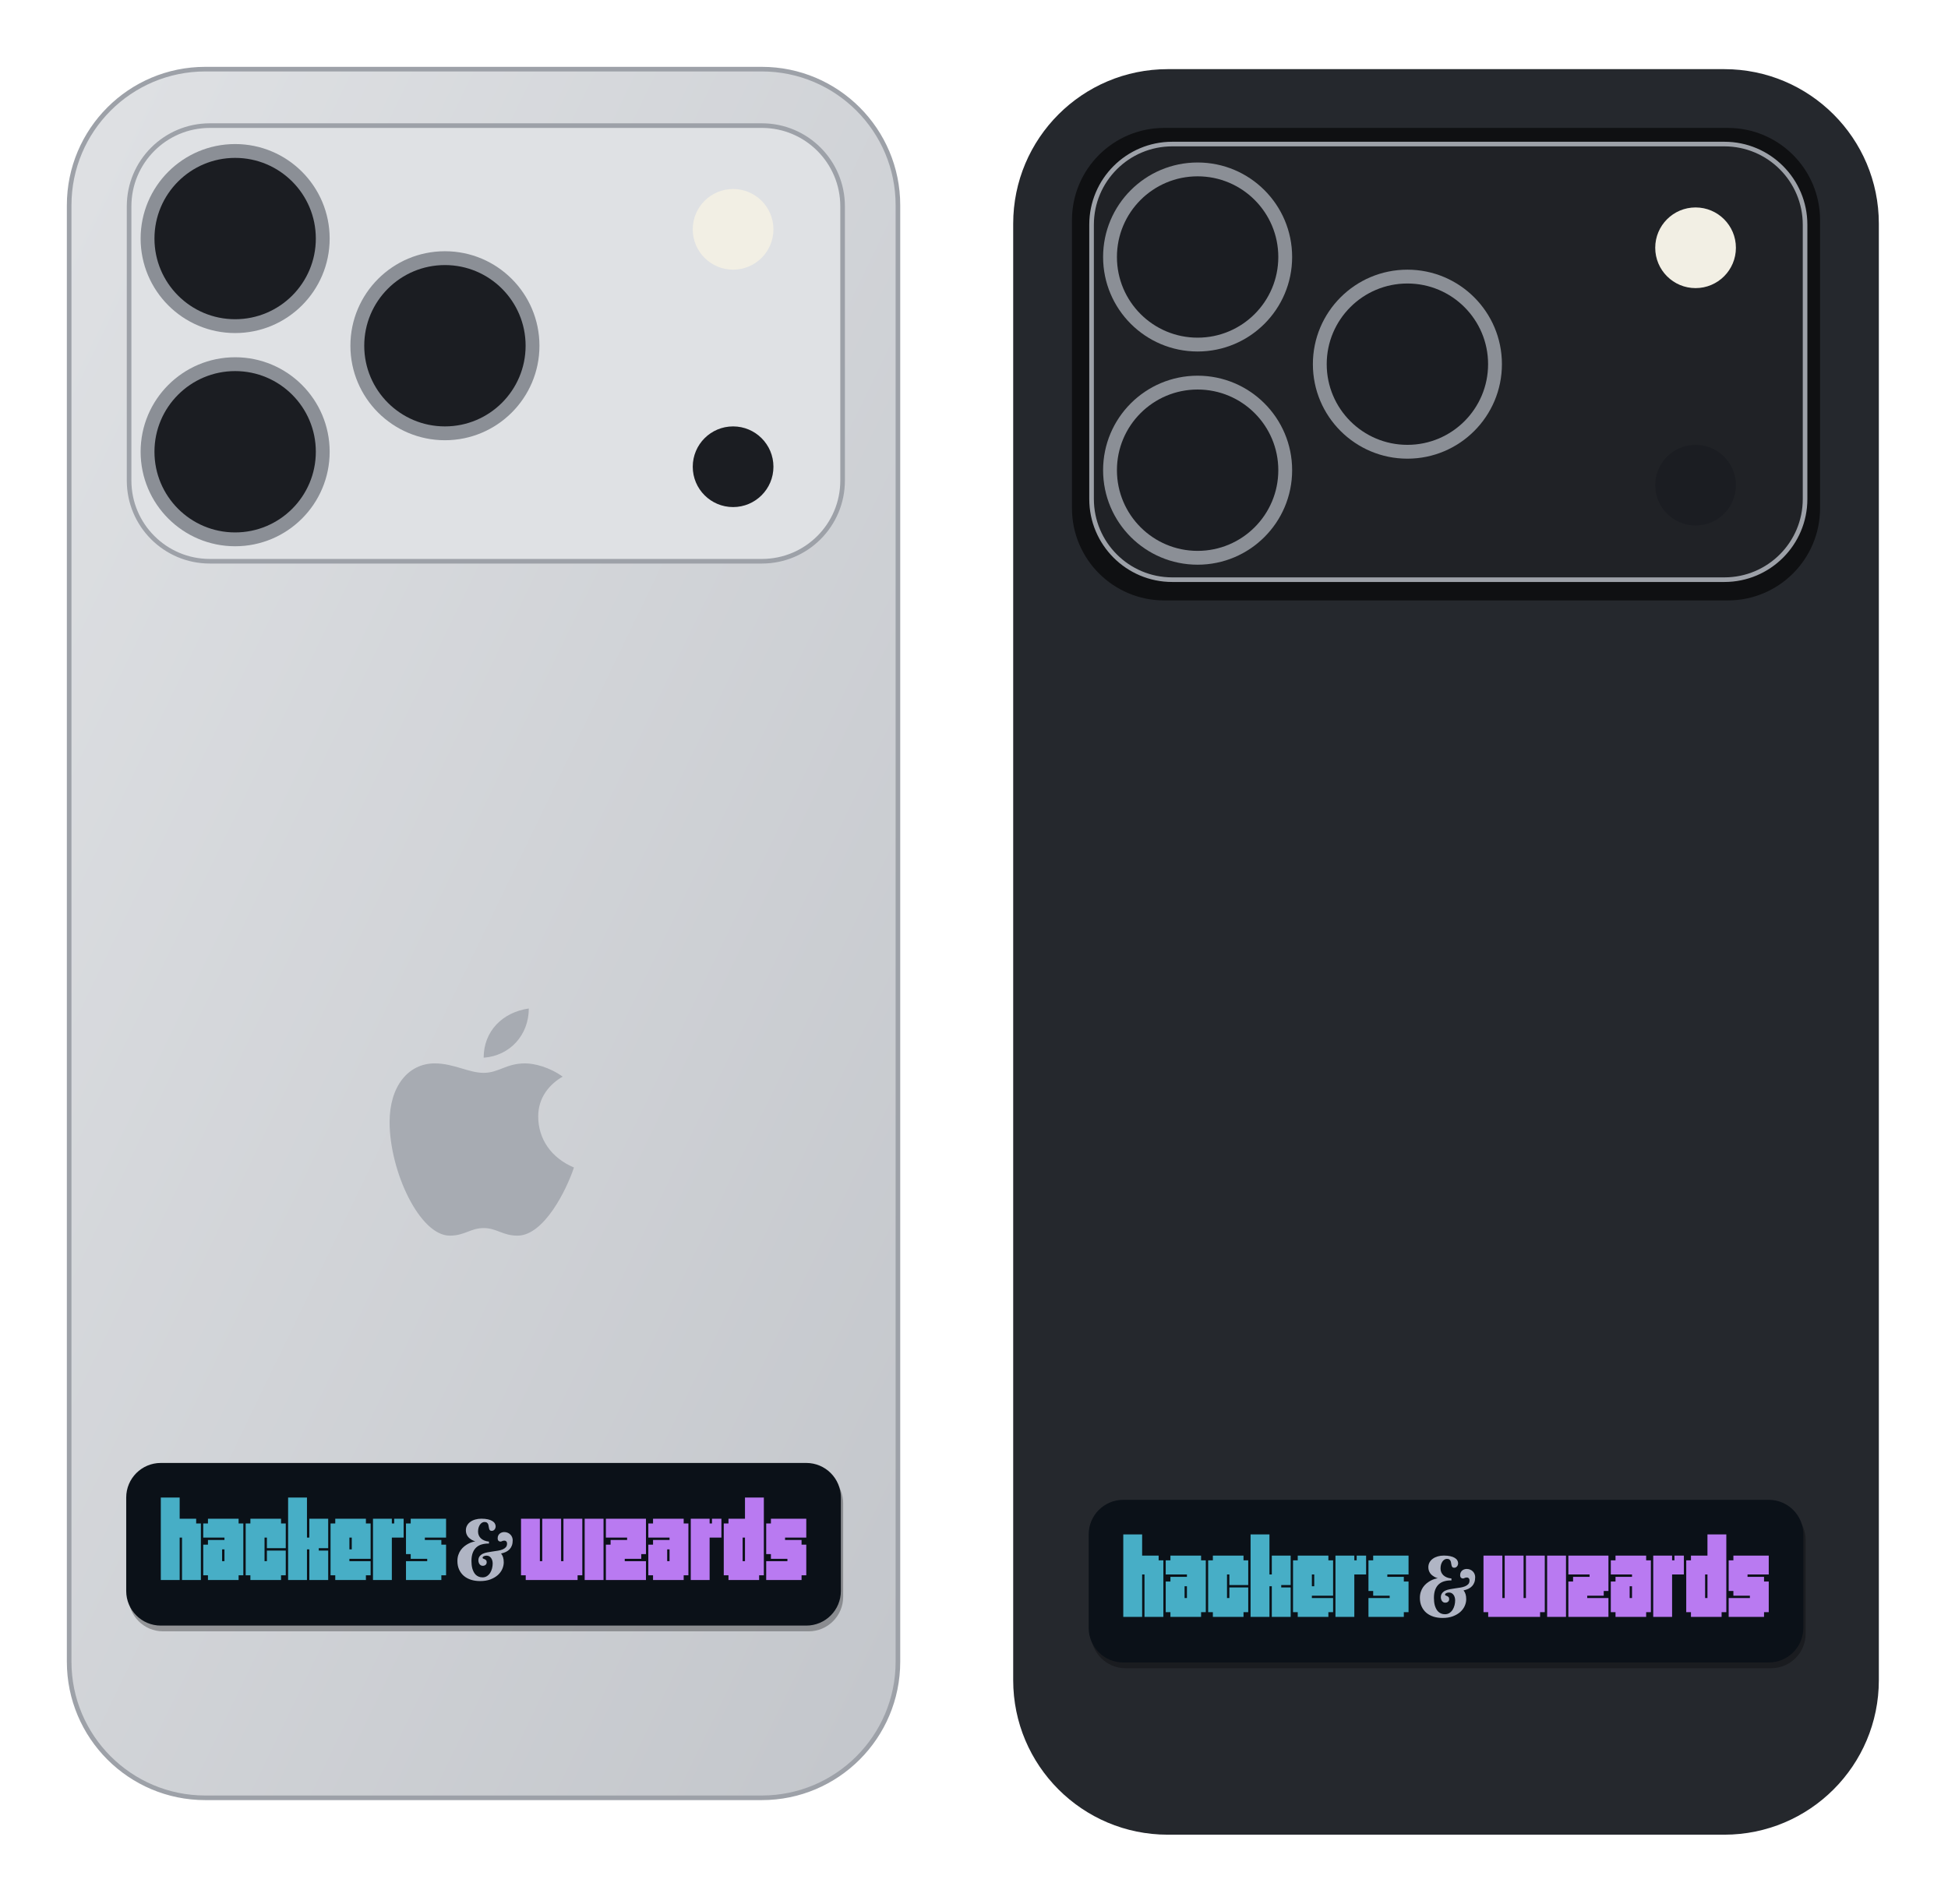
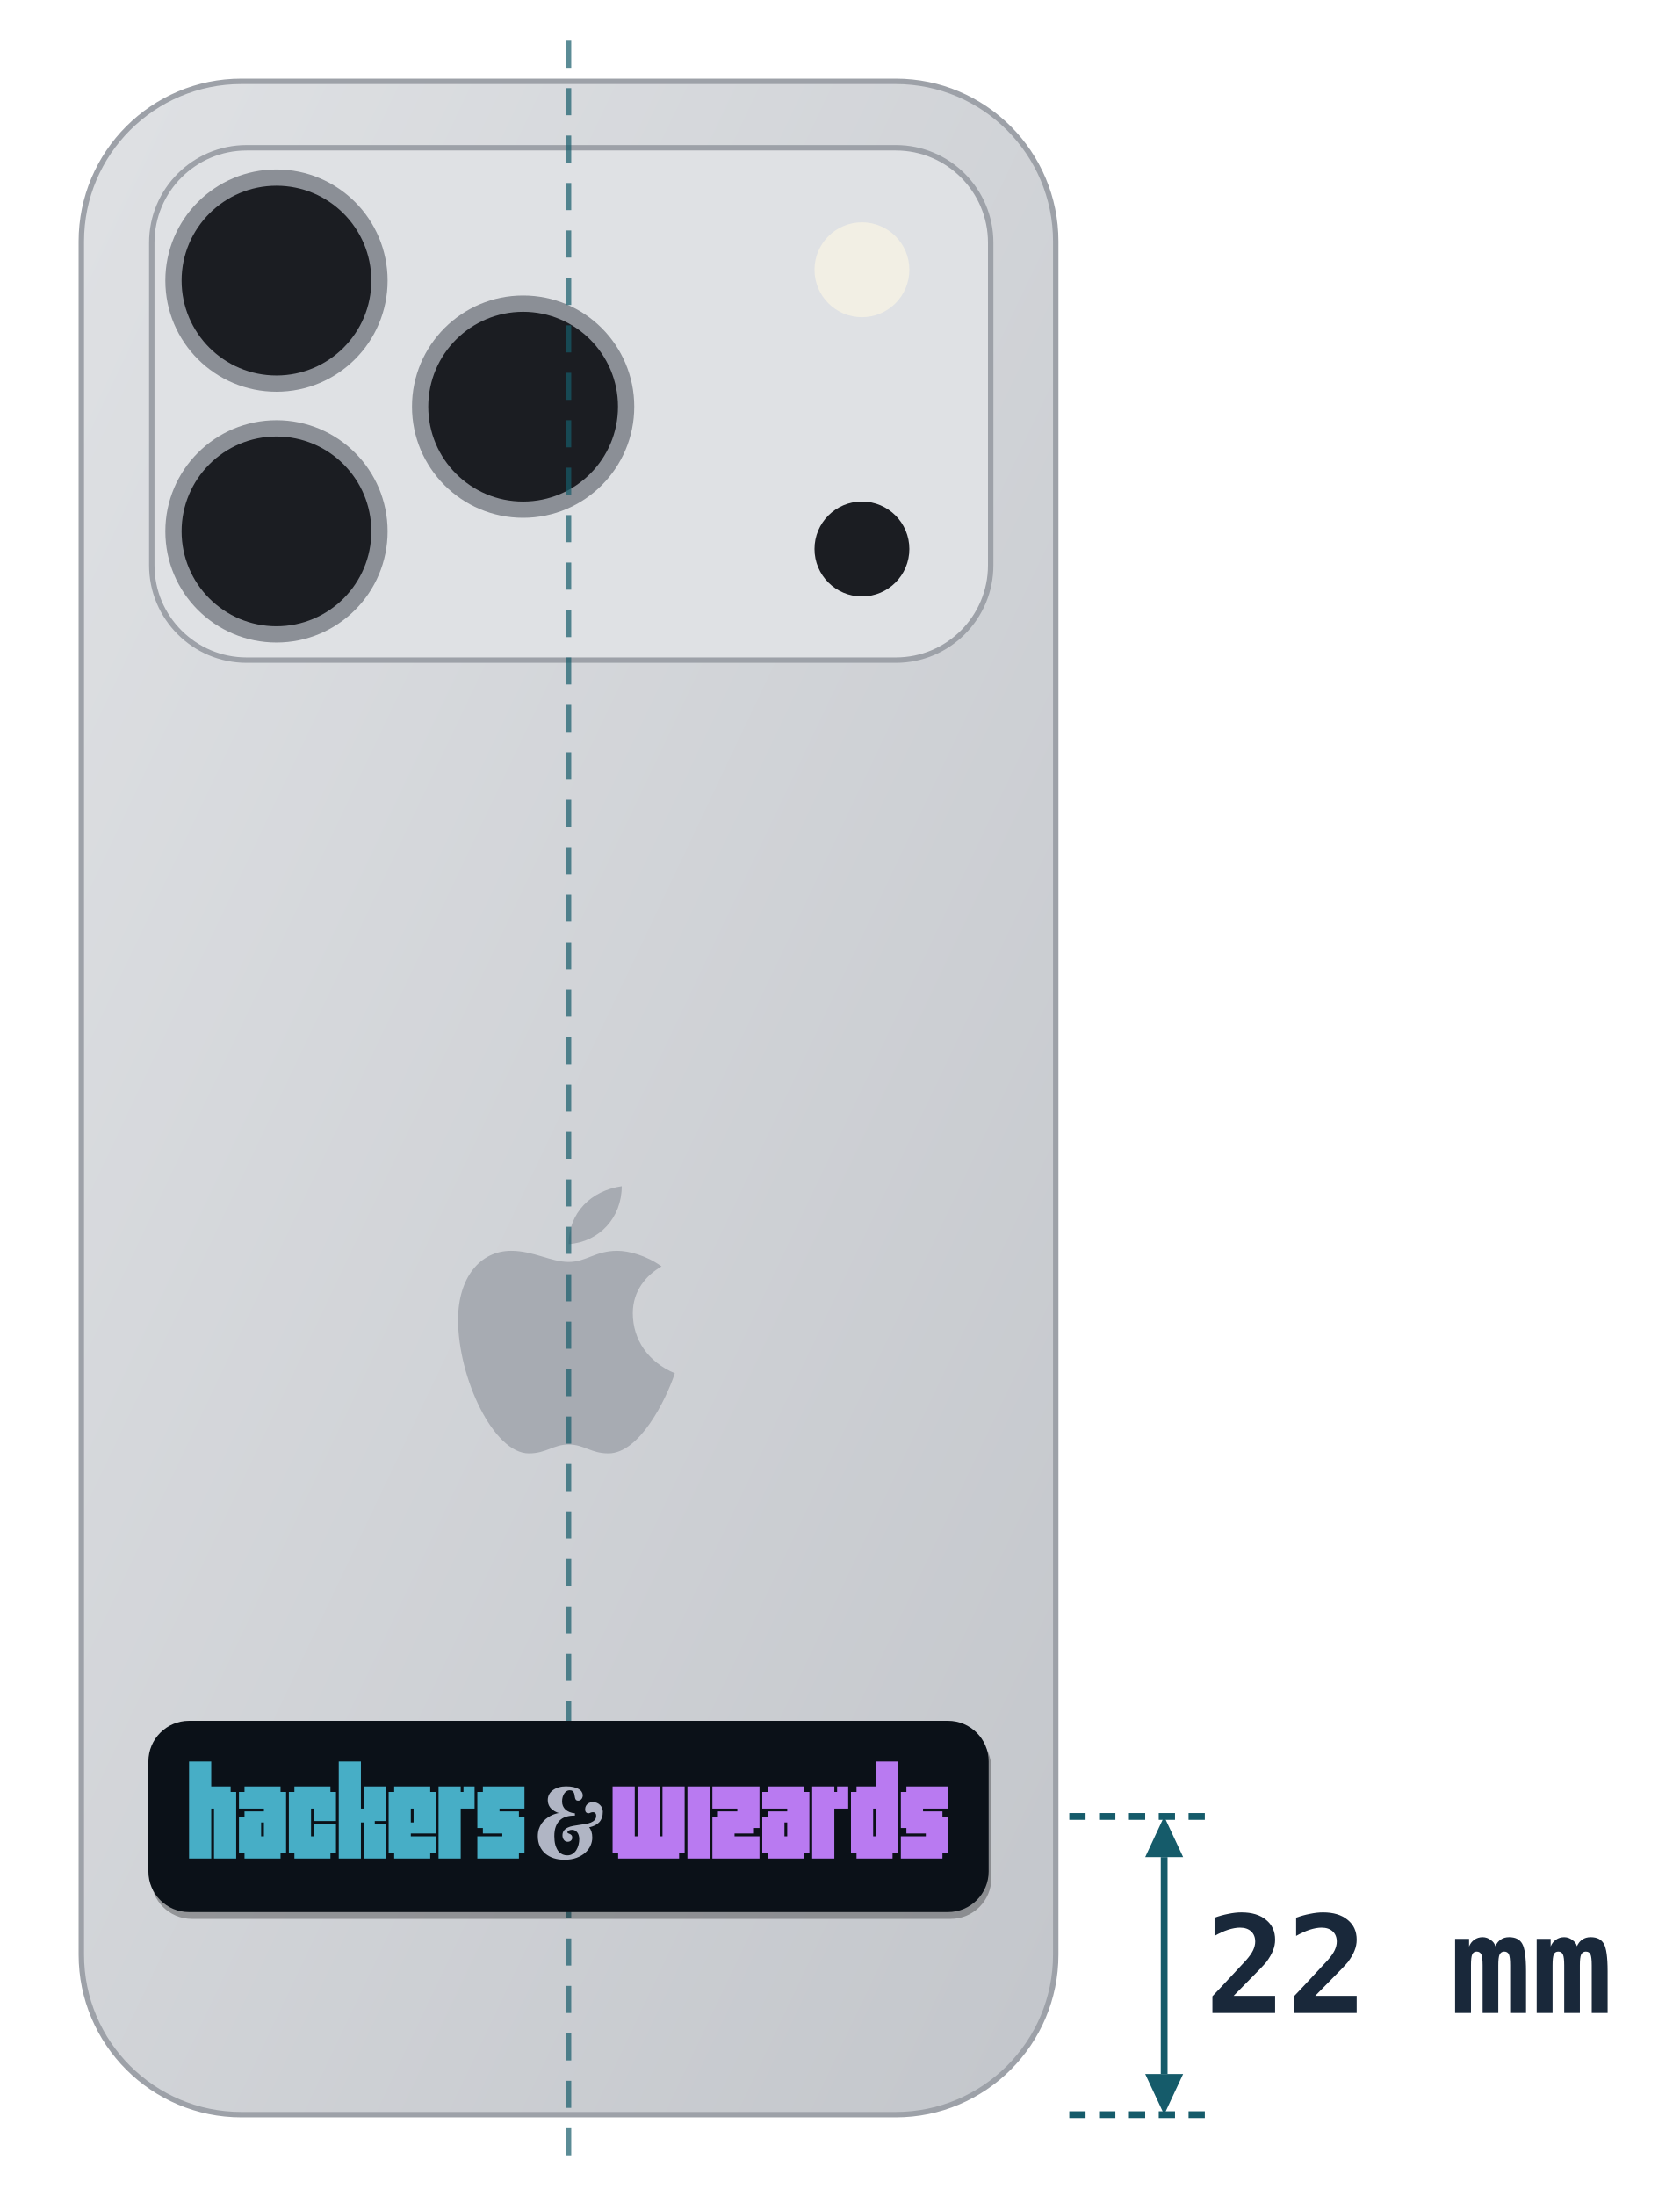
- <svg xmlns="http://www.w3.org/2000/svg" width="169mm" height="165.2mm" viewBox="-6 -6 169 165.2">
-   <g transform="translate(0 0)">
-     <defs>
-       <linearGradient id="ps" x2="1" y2="1">
-         <stop offset="0" stop-color="#dfe1e4" />
-         <stop offset="1" stop-color="#c3c6cb" />
-       </linearGradient>
-     </defs>
-     <rect width="71.9" height="150" rx="11.81" fill="url(#ps)" stroke="#9da1a8" stroke-width="0.4" />
-     <g transform="translate(27.8 81.18) scale(0.1632 0.1642623)" fill="#a7abb2">
-       <path d="M50 36C42 36 34 31 24 31 10 31 0 43 0 62c0 26 16 60 32 60 8 0 11-4 18-4s10 4 18 4c14 0 26-24 30-36-12-5-19-15-19-27 0-10 6-17 13-21-7-5-15-7-20-7-10 0-14 5-22 5Z" />
-       <path d="M50 28C50 14 60 4 74 2 74 16 64 27 50 28Z" />
+ <svg xmlns="http://www.w3.org/2000/svg" width="123.9mm" height="162mm" viewBox="-6 -6 123.9 162">
+   <defs>
+     <linearGradient id="shade" x2="1" y2="1">
+       <stop offset="0" stop-color="#dfe1e4" />
+       <stop offset="1" stop-color="#c3c6cb" />
+     </linearGradient>
+   </defs>
+   <rect width="71.9" height="150" rx="11.81" fill="url(#shade)" stroke="#9da1a8" stroke-width="0.4" />
+   <g transform="translate(27.8 81.18) scale(0.1632 0.1642623)" fill="#a7abb2">
+     <path d="M50 36C42 36 34 31 24 31 10 31 0 43 0 62c0 26 16 60 32 60 8 0 11-4 18-4s10 4 18 4c14 0 26-24 30-36-12-5-19-15-19-27 0-10 6-17 13-21-7-5-15-7-20-7-10 0-14 5-22 5Z" />
+     <path d="M50 28C50 14 60 4 74 2 74 16 64 27 50 28Z" />
+   </g>
+   <rect x="5.2" y="4.9" width="61.9" height="37.8" rx="7" fill="#dfe1e4" stroke="#9da1a8" stroke-width="0.4" />
+   <circle cx="14.4" cy="14.7" r="8.2" fill="#8b8f96" />
+   <circle cx="14.4" cy="14.7" r="7" fill="#1b1d22" />
+   <circle cx="32.6" cy="24" r="8.2" fill="#8b8f96" />
+   <circle cx="32.6" cy="24" r="7" fill="#1b1d22" />
+   <circle cx="14.4" cy="33.2" r="8.2" fill="#8b8f96" />
+   <circle cx="14.4" cy="33.2" r="7" fill="#1b1d22" />
+   <circle cx="57.6" cy="13.9" r="3.5" fill="#f2efe4" />
+   <circle cx="57.6" cy="34.5" r="3.5" fill="#1b1d22" />
+   <path d="M35.95 -3V153" stroke="#155b6a" stroke-width="0.4" stroke-dasharray="2 1.5" opacity=".7" />
+   <g transform="translate(4.95 120.9435)">
+     <clipPath id="ps">
+       <rect x="0" y="0" width="62" height="14.113" rx="3" />
+     </clipPath>
+     <g transform="translate(0.2 0.5)" fill="rgba(0,0,0,.3)">
+       <rect x="0" y="0" width="62" height="14.113" rx="3" />
    </g>
-     <rect x="5.2" y="4.9" width="61.9" height="37.8" rx="7" fill="#dfe1e4" stroke="#9da1a8" stroke-width="0.4" />
-     <circle cx="14.4" cy="14.7" r="8.2" fill="#8b8f96" />
-     <circle cx="14.4" cy="14.7" r="7" fill="#1b1d22" />
-     <circle cx="32.6" cy="24" r="8.2" fill="#8b8f96" />
-     <circle cx="32.6" cy="24" r="7" fill="#1b1d22" />
-     <circle cx="14.4" cy="33.2" r="8.2" fill="#8b8f96" />
-     <circle cx="14.4" cy="33.2" r="7" fill="#1b1d22" />
-     <circle cx="57.6" cy="13.9" r="3.5" fill="#f2efe4" />
-     <circle cx="57.6" cy="34.5" r="3.5" fill="#1b1d22" />
-     <g transform="translate(4.95 120.9435)">
-       <clipPath id="pss">
-         <rect x="0" y="0" width="62" height="14.113" rx="3" />
-       </clipPath>
-       <g transform="translate(0.2 0.5)" fill="rgba(0,0,0,.3)">
-         <rect x="0" y="0" width="62" height="14.113" rx="3" />
-       </g>
-       <g clip-path="url(#pss)">
-         <rect x="-3" y="-3" width="68" height="20.113" fill="#0B1118" />
-         <svg x="3" y="3" width="56" height="8.113" viewBox="96 96 6571 952" overflow="visible">
-           <g fill="#47AEC6">
-             <path d="M288 312H456V360H504V936H312V504H288V936H96V96H288V312Z" />
-             <path fill-rule="evenodd" d="M888 360H936V888H888V936H576V888H528V576H576V528H744V504H528V360H576V312H888V360ZM720 744H744V624H720V744Z" />
-             <path d="M1320 360H1368V612H1176V504H1152V744H1176V636H1368V888H1320V936H1008V888H960V360H1008V312H1320V360Z" />
-             <path d="M1584 504H1608V312H1800V612H1704V636H1800V936H1608V624H1584V936H1392V96H1584V504Z" />
-             <path fill-rule="evenodd" d="M2184 360H2232V720H2016V744H2232V888H2184V936H1872V888H1824V360H1872V312H2184V360ZM2016 624H2040V504H2016V624Z" />
-             <path d="M2448 360H2472V312H2568V504H2448V936H2256V312H2448V360Z" />
-             <path d="M3000 504H2784V528H2952V576H3000V888H2952V936H2592V744H2808V720H2640V672H2592V360H2640V312H3000V504Z" />
+     <g clip-path="url(#ps)">
+       <rect x="-3" y="-3" width="68" height="20.113" fill="#0B1118" />
+       <svg x="3" y="3" width="56" height="8.113" viewBox="96 96 6571 952" overflow="visible">
+         <g fill="#47AEC6">
+           <path d="M288 312H456V360H504V936H312V504H288V936H96V96H288V312Z" />
+           <path fill-rule="evenodd" d="M888 360H936V888H888V936H576V888H528V576H576V528H744V504H528V360H576V312H888V360ZM720 744H744V624H720V744Z" />
+           <path d="M1320 360H1368V612H1176V504H1152V744H1176V636H1368V888H1320V936H1008V888H960V360H1008V312H1320V360Z" />
+           <path d="M1584 504H1608V312H1800V612H1704V636H1800V936H1608V624H1584V936H1392V96H1584V504Z" />
+           <path fill-rule="evenodd" d="M2184 360H2232V720H2016V744H2232V888H2184V936H1872V888H1824V360H1872V312H2184V360ZM2016 624H2040V504H2016V624Z" />
+           <path d="M2448 360H2472V312H2568V504H2448V936H2256V312H2448V360Z" />
+           <path d="M3000 504H2784V528H2952V576H3000V888H2952V936H2592V744H2808V720H2640V672H2592V360H2640V312H3000V504Z" />
+         </g>
+         <g transform="translate(2803 -672)">
+           <g fill="#B0B5C4" transform="translate(-29 0)">
+             <path d="M662.667 1236.57C636.041 1236.01 611.657 1238.96 589.516 1245.4C567.654 1251.57 548.876 1261.94 533.181 1276.51C517.766 1290.81 505.714 1309.44 497.025 1332.43C488.617 1355.13 484.413 1382.6 484.413 1414.83C484.413 1427.44 485.114 1440.33 486.515 1453.51C487.917 1466.68 490.299 1479.43 493.662 1491.76C497.306 1503.81 501.93 1515.31 507.536 1526.24C513.141 1537.17 520.148 1546.7 528.556 1554.82C536.964 1562.67 546.774 1568.98 557.985 1573.74C569.196 1578.51 582.229 1580.89 597.083 1580.89C614.74 1580.89 630.015 1576.55 642.908 1567.86C656.081 1559.17 666.871 1548.1 675.279 1534.64C683.688 1520.91 689.994 1505.78 694.198 1489.24C698.402 1472.42 700.504 1456.17 700.504 1440.47C700.504 1428.42 698.962 1417.49 695.879 1407.68C693.077 1397.87 688.873 1389.46 683.267 1382.46C677.942 1375.17 671.355 1369.56 663.508 1365.64C655.66 1361.72 646.972 1359.75 637.442 1359.75C627.072 1359.75 617.823 1361.86 609.695 1366.06C601.848 1369.98 597.924 1375.03 597.924 1381.19C597.924 1385.4 600.026 1388.34 604.23 1390.02C608.714 1391.42 613.479 1393.39 618.524 1395.91C623.849 1398.15 628.614 1401.51 632.818 1406C637.302 1410.48 639.544 1417.49 639.544 1427.02C639.544 1438.23 635.761 1447.06 628.193 1453.51C620.906 1459.95 611.377 1463.17 599.605 1463.17C592.318 1463.17 585.872 1461.63 580.267 1458.55C574.941 1455.19 570.317 1450.98 566.393 1445.94C562.75 1440.61 559.947 1434.73 557.985 1428.28C556.023 1421.55 555.042 1414.83 555.042 1408.1C555.042 1391 559.246 1377.13 567.654 1366.48C576.062 1355.55 586.993 1346.86 600.446 1340.42C614.18 1333.97 629.735 1329.2 647.112 1326.12C664.769 1322.76 682.707 1319.81 700.924 1317.29C719.142 1314.77 736.939 1312.11 754.316 1309.3C771.974 1306.5 787.529 1302.3 800.982 1296.69C814.715 1291.09 825.786 1283.66 834.194 1274.41C842.603 1265.16 846.807 1252.83 846.807 1237.41C846.807 1228.73 845.125 1222.28 841.762 1218.08C838.679 1213.87 835.175 1210.93 831.251 1209.25C826.487 1207.29 821.302 1206.58 815.696 1207.15C811.492 1207.15 807.849 1207.71 804.766 1208.83C801.683 1209.67 798.74 1210.79 795.937 1212.19C793.415 1213.31 790.752 1214.43 787.949 1215.55C785.146 1216.39 782.063 1216.81 778.7 1216.81C771.974 1216.81 765.667 1214.15 759.782 1208.83C754.176 1203.22 751.374 1194.39 751.374 1182.34C751.374 1171.13 753.476 1161.6 757.68 1153.75C761.884 1145.91 767.209 1139.46 773.655 1134.41C780.102 1129.37 787.108 1125.73 794.676 1123.48C802.523 1120.96 810.091 1119.7 817.378 1119.7C831.672 1119.7 844.144 1122.22 854.794 1127.27C865.725 1132.03 874.834 1138.48 882.121 1146.61C889.688 1154.45 895.294 1163.42 898.938 1173.51C902.581 1183.32 904.403 1193.13 904.403 1202.94C904.403 1222.84 901.74 1240.36 896.415 1255.49C891.09 1270.35 883.382 1283.24 873.292 1294.17C863.203 1305.1 850.73 1314.21 835.876 1321.5C821.302 1328.5 804.625 1334.11 785.847 1338.31C794.536 1348.12 801.262 1360.45 806.027 1375.31C810.792 1389.88 813.174 1407.4 813.174 1427.86C813.174 1450.56 808.129 1473.4 798.039 1496.39C787.949 1519.09 772.814 1539.55 752.635 1557.77C732.455 1575.7 707.23 1590.42 676.961 1601.91C646.972 1613.12 612.078 1618.73 572.279 1618.73C538.646 1618.73 507.676 1614.24 479.368 1605.27C451.061 1596.02 426.677 1582.71 406.217 1565.33C386.037 1547.68 370.202 1526.24 358.71 1501.01C347.219 1475.79 341.474 1447.06 341.474 1414.83C341.474 1392.13 344.557 1371.53 350.723 1353.03C356.889 1334.53 365.017 1318.13 375.106 1303.84C385.477 1289.55 397.108 1277.07 410 1266.42C423.173 1255.77 436.486 1246.8 449.939 1239.52C463.393 1232.23 476.565 1226.62 489.458 1222.7C502.351 1218.5 513.842 1215.69 523.932 1214.29C520.008 1213.17 514.823 1211.49 508.376 1209.25C502.21 1206.72 495.484 1203.5 488.197 1199.58C481.19 1195.37 474.043 1190.47 466.756 1184.86C459.469 1178.98 452.882 1172.11 446.997 1164.26C441.391 1156.42 436.767 1147.45 433.123 1137.36C429.479 1126.99 427.658 1115.36 427.658 1102.46C427.658 1083.96 431.722 1067.43 439.85 1052.85C447.978 1038 459.188 1025.53 473.482 1015.44C487.776 1005.07 504.453 997.22 523.511 991.895C542.85 986.29 563.45 983.487 585.312 983.487C610.536 983.487 632.257 985.589 650.475 989.793C668.693 993.717 683.688 999.322 695.459 1006.61C707.511 1013.62 716.339 1021.88 721.945 1031.41C727.831 1040.94 730.773 1051.03 730.773 1061.68C730.773 1066.73 729.933 1071.91 728.251 1077.24C726.85 1082.56 724.467 1087.47 721.104 1091.95C717.741 1096.44 713.396 1100.22 708.071 1103.3C703.026 1106.11 697 1107.51 689.994 1107.51C681.866 1107.51 675.84 1105.27 671.916 1100.78C668.272 1096.3 665.61 1090.69 663.928 1083.96C662.247 1077.24 660.845 1070.09 659.724 1062.52C658.883 1054.68 657.202 1047.39 654.679 1040.66C652.157 1033.94 647.953 1028.33 642.067 1023.85C636.461 1019.36 628.053 1017.12 616.842 1017.12C608.154 1017.12 599.886 1019.5 592.038 1024.27C584.19 1029.03 577.184 1035.76 571.018 1044.45C565.132 1053.13 560.367 1063.5 556.724 1075.56C553.36 1087.61 551.679 1100.78 551.679 1115.08C551.679 1128.25 554.061 1140.72 558.826 1152.49C563.59 1163.98 570.597 1174.21 579.846 1183.18C589.375 1192.15 601.007 1199.58 614.74 1205.46C628.474 1211.35 644.449 1215.13 662.667 1216.81V1236.57Z" />
          </g>
-           <g transform="translate(2803 -672)">
-             <g fill="#B0B5C4" transform="translate(-29 0)">
-               <path d="M662.667 1236.57C636.041 1236.01 611.657 1238.96 589.516 1245.4C567.654 1251.57 548.876 1261.94 533.181 1276.51C517.766 1290.81 505.714 1309.44 497.025 1332.43C488.617 1355.13 484.413 1382.6 484.413 1414.83C484.413 1427.44 485.114 1440.33 486.515 1453.51C487.917 1466.68 490.299 1479.43 493.662 1491.76C497.306 1503.81 501.93 1515.31 507.536 1526.24C513.141 1537.17 520.148 1546.7 528.556 1554.82C536.964 1562.67 546.774 1568.98 557.985 1573.74C569.196 1578.51 582.229 1580.89 597.083 1580.89C614.74 1580.89 630.015 1576.55 642.908 1567.86C656.081 1559.17 666.871 1548.1 675.279 1534.64C683.688 1520.91 689.994 1505.78 694.198 1489.24C698.402 1472.42 700.504 1456.17 700.504 1440.47C700.504 1428.42 698.962 1417.49 695.879 1407.68C693.077 1397.87 688.873 1389.46 683.267 1382.46C677.942 1375.17 671.355 1369.56 663.508 1365.64C655.66 1361.72 646.972 1359.75 637.442 1359.75C627.072 1359.75 617.823 1361.86 609.695 1366.06C601.848 1369.98 597.924 1375.03 597.924 1381.19C597.924 1385.4 600.026 1388.34 604.23 1390.02C608.714 1391.42 613.479 1393.39 618.524 1395.91C623.849 1398.15 628.614 1401.51 632.818 1406C637.302 1410.48 639.544 1417.49 639.544 1427.02C639.544 1438.23 635.761 1447.06 628.193 1453.51C620.906 1459.95 611.377 1463.17 599.605 1463.17C592.318 1463.17 585.872 1461.63 580.267 1458.55C574.941 1455.19 570.317 1450.98 566.393 1445.94C562.75 1440.61 559.947 1434.73 557.985 1428.28C556.023 1421.55 555.042 1414.83 555.042 1408.1C555.042 1391 559.246 1377.13 567.654 1366.48C576.062 1355.55 586.993 1346.86 600.446 1340.42C614.18 1333.97 629.735 1329.2 647.112 1326.12C664.769 1322.76 682.707 1319.81 700.924 1317.29C719.142 1314.77 736.939 1312.11 754.316 1309.3C771.974 1306.5 787.529 1302.3 800.982 1296.69C814.715 1291.09 825.786 1283.66 834.194 1274.41C842.603 1265.16 846.807 1252.83 846.807 1237.41C846.807 1228.73 845.125 1222.28 841.762 1218.08C838.679 1213.87 835.175 1210.93 831.251 1209.25C826.487 1207.29 821.302 1206.58 815.696 1207.15C811.492 1207.15 807.849 1207.71 804.766 1208.83C801.683 1209.67 798.74 1210.79 795.937 1212.19C793.415 1213.31 790.752 1214.43 787.949 1215.55C785.146 1216.39 782.063 1216.81 778.7 1216.81C771.974 1216.81 765.667 1214.15 759.782 1208.83C754.176 1203.22 751.374 1194.39 751.374 1182.34C751.374 1171.13 753.476 1161.6 757.68 1153.75C761.884 1145.91 767.209 1139.46 773.655 1134.41C780.102 1129.37 787.108 1125.73 794.676 1123.48C802.523 1120.96 810.091 1119.7 817.378 1119.7C831.672 1119.7 844.144 1122.22 854.794 1127.27C865.725 1132.03 874.834 1138.48 882.121 1146.61C889.688 1154.45 895.294 1163.42 898.938 1173.51C902.581 1183.32 904.403 1193.13 904.403 1202.94C904.403 1222.84 901.74 1240.36 896.415 1255.49C891.09 1270.35 883.382 1283.24 873.292 1294.17C863.203 1305.1 850.73 1314.21 835.876 1321.5C821.302 1328.5 804.625 1334.11 785.847 1338.31C794.536 1348.12 801.262 1360.45 806.027 1375.31C810.792 1389.88 813.174 1407.4 813.174 1427.86C813.174 1450.56 808.129 1473.4 798.039 1496.39C787.949 1519.09 772.814 1539.55 752.635 1557.77C732.455 1575.7 707.23 1590.42 676.961 1601.91C646.972 1613.12 612.078 1618.73 572.279 1618.73C538.646 1618.73 507.676 1614.24 479.368 1605.27C451.061 1596.02 426.677 1582.71 406.217 1565.33C386.037 1547.68 370.202 1526.24 358.71 1501.01C347.219 1475.79 341.474 1447.06 341.474 1414.83C341.474 1392.13 344.557 1371.53 350.723 1353.03C356.889 1334.53 365.017 1318.13 375.106 1303.84C385.477 1289.55 397.108 1277.07 410 1266.42C423.173 1255.77 436.486 1246.8 449.939 1239.52C463.393 1232.23 476.565 1226.62 489.458 1222.7C502.351 1218.5 513.842 1215.69 523.932 1214.29C520.008 1213.17 514.823 1211.49 508.376 1209.25C502.21 1206.72 495.484 1203.5 488.197 1199.58C481.19 1195.37 474.043 1190.47 466.756 1184.86C459.469 1178.98 452.882 1172.11 446.997 1164.26C441.391 1156.42 436.767 1147.45 433.123 1137.36C429.479 1126.99 427.658 1115.36 427.658 1102.46C427.658 1083.96 431.722 1067.43 439.85 1052.85C447.978 1038 459.188 1025.53 473.482 1015.44C487.776 1005.07 504.453 997.22 523.511 991.895C542.85 986.29 563.45 983.487 585.312 983.487C610.536 983.487 632.257 985.589 650.475 989.793C668.693 993.717 683.688 999.322 695.459 1006.61C707.511 1013.62 716.339 1021.88 721.945 1031.41C727.831 1040.94 730.773 1051.03 730.773 1061.68C730.773 1066.73 729.933 1071.91 728.251 1077.24C726.85 1082.56 724.467 1087.47 721.104 1091.95C717.741 1096.44 713.396 1100.22 708.071 1103.3C703.026 1106.11 697 1107.51 689.994 1107.51C681.866 1107.51 675.84 1105.27 671.916 1100.78C668.272 1096.3 665.61 1090.69 663.928 1083.96C662.247 1077.24 660.845 1070.09 659.724 1062.52C658.883 1054.68 657.202 1047.39 654.679 1040.66C652.157 1033.94 647.953 1028.33 642.067 1023.85C636.461 1019.36 628.053 1017.12 616.842 1017.12C608.154 1017.12 599.886 1019.5 592.038 1024.27C584.19 1029.03 577.184 1035.76 571.018 1044.45C565.132 1053.13 560.367 1063.5 556.724 1075.56C553.36 1087.61 551.679 1100.78 551.679 1115.08C551.679 1128.25 554.061 1140.72 558.826 1152.49C563.59 1163.98 570.597 1174.21 579.846 1183.18C589.375 1192.15 601.007 1199.58 614.74 1205.46C628.474 1211.35 644.449 1215.13 662.667 1216.81V1236.57Z" />
-             </g>
-             <g fill="#B97AF1">
-               <path d="M1152 1416H1176V984H1368V1416H1392V984H1584V1560H1536V1608H1008V1560H960V984H1152V1416Z" />
-               <path d="M1800 1608H1608V984H1800V1608Z" />
-               <path d="M2232 1344H2184V1392H2016V1416H2232V1608H1824V1248H1872V1200H2040V1176H1824V984H2232V1344Z" />
-               <path fill-rule="evenodd" d="M2616 1032H2664V1560H2616V1608H2304V1560H2256V1248H2304V1200H2472V1176H2256V1032H2304V984H2616V1032ZM2448 1416H2472V1296H2448V1416Z" />
-               <path d="M2880 1032H2904V984H3000V1176H2880V1608H2688V984H2880V1032Z" />
-               <path fill-rule="evenodd" d="M3432 1560H3384V1608H3072V1560H3024V1032H3072V984H3240V768H3432V1560ZM3216 1416H3240V1176H3216V1416Z" />
-               <path d="M3864 1176H3648V1200H3816V1248H3864V1560H3816V1608H3456V1416H3672V1392H3504V1344H3456V1032H3504V984H3864V1176Z" />
-             </g>
+           <g fill="#B97AF1">
+             <path d="M1152 1416H1176V984H1368V1416H1392V984H1584V1560H1536V1608H1008V1560H960V984H1152V1416Z" />
+             <path d="M1800 1608H1608V984H1800V1608Z" />
+             <path d="M2232 1344H2184V1392H2016V1416H2232V1608H1824V1248H1872V1200H2040V1176H1824V984H2232V1344Z" />
+             <path fill-rule="evenodd" d="M2616 1032H2664V1560H2616V1608H2304V1560H2256V1248H2304V1200H2472V1176H2256V1032H2304V984H2616V1032ZM2448 1416H2472V1296H2448V1416Z" />
+             <path d="M2880 1032H2904V984H3000V1176H2880V1608H2688V984H2880V1032Z" />
+             <path fill-rule="evenodd" d="M3432 1560H3384V1608H3072V1560H3024V1032H3072V984H3240V768H3432V1560ZM3216 1416H3240V1176H3216V1416Z" />
+             <path d="M3864 1176H3648V1200H3816V1248H3864V1560H3816V1608H3456V1416H3672V1392H3504V1344H3456V1032H3504V984H3864V1176Z" />
          </g>
-         </svg>
-       </g>
+         </g>
+       </svg>
    </g>
  </g>
-   <g transform="translate(83.5 1.6)">
-     <defs>
-       <linearGradient id="pc" x2="1" y2="1">
-         <stop offset="0" stop-color="#dfe1e4" />
-         <stop offset="1" stop-color="#c3c6cb" />
-       </linearGradient>
-     </defs>
-     <rect x="-1.6" y="-1.6" width="75.1" height="153.2" rx="13.41" fill="#25282d" />
-     <rect x="3.5" y="3.5" width="64.9" height="41" rx="8" fill="#0f1012" />
-     <rect x="5.2" y="4.9" width="61.9" height="37.8" rx="7" fill="#202226" stroke="#9da1a8" stroke-width="0.4" />
-     <circle cx="14.4" cy="14.7" r="8.2" fill="#8b8f96" />
-     <circle cx="14.4" cy="14.7" r="7" fill="#1b1d22" />
-     <circle cx="32.6" cy="24" r="8.2" fill="#8b8f96" />
-     <circle cx="32.6" cy="24" r="7" fill="#1b1d22" />
-     <circle cx="14.4" cy="33.2" r="8.2" fill="#8b8f96" />
-     <circle cx="14.4" cy="33.2" r="7" fill="#1b1d22" />
-     <circle cx="57.6" cy="13.9" r="3.5" fill="#f2efe4" />
-     <circle cx="57.6" cy="34.5" r="3.5" fill="#1b1d22" />
-     <g transform="translate(4.95 122.5435)">
-       <clipPath id="pcs">
-         <rect x="0" y="0" width="62" height="14.113" rx="3" />
-       </clipPath>
-       <g transform="translate(0.2 0.5)" fill="rgba(0,0,0,.3)">
-         <rect x="0" y="0" width="62" height="14.113" rx="3" />
-       </g>
-       <g clip-path="url(#pcs)">
-         <rect x="-3" y="-3" width="68" height="20.113" fill="#0B1118" />
-         <svg x="3" y="3" width="56" height="8.113" viewBox="96 96 6571 952" overflow="visible">
-           <g fill="#47AEC6">
-             <path d="M288 312H456V360H504V936H312V504H288V936H96V96H288V312Z" />
-             <path fill-rule="evenodd" d="M888 360H936V888H888V936H576V888H528V576H576V528H744V504H528V360H576V312H888V360ZM720 744H744V624H720V744Z" />
-             <path d="M1320 360H1368V612H1176V504H1152V744H1176V636H1368V888H1320V936H1008V888H960V360H1008V312H1320V360Z" />
-             <path d="M1584 504H1608V312H1800V612H1704V636H1800V936H1608V624H1584V936H1392V96H1584V504Z" />
-             <path fill-rule="evenodd" d="M2184 360H2232V720H2016V744H2232V888H2184V936H1872V888H1824V360H1872V312H2184V360ZM2016 624H2040V504H2016V624Z" />
-             <path d="M2448 360H2472V312H2568V504H2448V936H2256V312H2448V360Z" />
-             <path d="M3000 504H2784V528H2952V576H3000V888H2952V936H2592V744H2808V720H2640V672H2592V360H2640V312H3000V504Z" />
-           </g>
-           <g transform="translate(2803 -672)">
-             <g fill="#B0B5C4" transform="translate(-29 0)">
-               <path d="M662.667 1236.57C636.041 1236.01 611.657 1238.96 589.516 1245.4C567.654 1251.57 548.876 1261.94 533.181 1276.51C517.766 1290.81 505.714 1309.44 497.025 1332.43C488.617 1355.13 484.413 1382.6 484.413 1414.83C484.413 1427.44 485.114 1440.33 486.515 1453.51C487.917 1466.68 490.299 1479.43 493.662 1491.76C497.306 1503.81 501.93 1515.31 507.536 1526.24C513.141 1537.17 520.148 1546.7 528.556 1554.82C536.964 1562.67 546.774 1568.98 557.985 1573.74C569.196 1578.51 582.229 1580.89 597.083 1580.89C614.74 1580.89 630.015 1576.55 642.908 1567.86C656.081 1559.17 666.871 1548.1 675.279 1534.64C683.688 1520.91 689.994 1505.78 694.198 1489.24C698.402 1472.42 700.504 1456.17 700.504 1440.47C700.504 1428.42 698.962 1417.49 695.879 1407.68C693.077 1397.87 688.873 1389.46 683.267 1382.46C677.942 1375.17 671.355 1369.56 663.508 1365.64C655.66 1361.72 646.972 1359.75 637.442 1359.75C627.072 1359.75 617.823 1361.86 609.695 1366.06C601.848 1369.98 597.924 1375.03 597.924 1381.19C597.924 1385.4 600.026 1388.34 604.23 1390.02C608.714 1391.42 613.479 1393.39 618.524 1395.91C623.849 1398.15 628.614 1401.51 632.818 1406C637.302 1410.48 639.544 1417.49 639.544 1427.02C639.544 1438.23 635.761 1447.06 628.193 1453.51C620.906 1459.95 611.377 1463.17 599.605 1463.17C592.318 1463.17 585.872 1461.63 580.267 1458.55C574.941 1455.19 570.317 1450.98 566.393 1445.94C562.75 1440.61 559.947 1434.73 557.985 1428.28C556.023 1421.55 555.042 1414.83 555.042 1408.1C555.042 1391 559.246 1377.13 567.654 1366.48C576.062 1355.55 586.993 1346.86 600.446 1340.42C614.18 1333.97 629.735 1329.2 647.112 1326.12C664.769 1322.76 682.707 1319.81 700.924 1317.29C719.142 1314.77 736.939 1312.11 754.316 1309.3C771.974 1306.5 787.529 1302.3 800.982 1296.69C814.715 1291.09 825.786 1283.66 834.194 1274.41C842.603 1265.16 846.807 1252.83 846.807 1237.41C846.807 1228.73 845.125 1222.28 841.762 1218.08C838.679 1213.87 835.175 1210.93 831.251 1209.25C826.487 1207.29 821.302 1206.58 815.696 1207.15C811.492 1207.15 807.849 1207.71 804.766 1208.83C801.683 1209.67 798.74 1210.79 795.937 1212.19C793.415 1213.31 790.752 1214.43 787.949 1215.55C785.146 1216.39 782.063 1216.81 778.7 1216.81C771.974 1216.81 765.667 1214.15 759.782 1208.83C754.176 1203.22 751.374 1194.39 751.374 1182.34C751.374 1171.13 753.476 1161.6 757.68 1153.75C761.884 1145.91 767.209 1139.46 773.655 1134.41C780.102 1129.37 787.108 1125.73 794.676 1123.48C802.523 1120.96 810.091 1119.7 817.378 1119.7C831.672 1119.7 844.144 1122.22 854.794 1127.27C865.725 1132.03 874.834 1138.48 882.121 1146.61C889.688 1154.45 895.294 1163.42 898.938 1173.51C902.581 1183.32 904.403 1193.13 904.403 1202.94C904.403 1222.84 901.74 1240.36 896.415 1255.49C891.09 1270.35 883.382 1283.24 873.292 1294.17C863.203 1305.1 850.73 1314.21 835.876 1321.5C821.302 1328.5 804.625 1334.11 785.847 1338.31C794.536 1348.12 801.262 1360.45 806.027 1375.31C810.792 1389.88 813.174 1407.4 813.174 1427.86C813.174 1450.56 808.129 1473.4 798.039 1496.39C787.949 1519.09 772.814 1539.55 752.635 1557.77C732.455 1575.7 707.23 1590.42 676.961 1601.91C646.972 1613.12 612.078 1618.73 572.279 1618.73C538.646 1618.73 507.676 1614.24 479.368 1605.27C451.061 1596.02 426.677 1582.71 406.217 1565.33C386.037 1547.68 370.202 1526.24 358.71 1501.01C347.219 1475.79 341.474 1447.06 341.474 1414.83C341.474 1392.13 344.557 1371.53 350.723 1353.03C356.889 1334.53 365.017 1318.13 375.106 1303.84C385.477 1289.55 397.108 1277.07 410 1266.42C423.173 1255.77 436.486 1246.8 449.939 1239.52C463.393 1232.23 476.565 1226.62 489.458 1222.7C502.351 1218.5 513.842 1215.69 523.932 1214.29C520.008 1213.17 514.823 1211.49 508.376 1209.25C502.21 1206.72 495.484 1203.5 488.197 1199.58C481.19 1195.37 474.043 1190.47 466.756 1184.86C459.469 1178.98 452.882 1172.11 446.997 1164.26C441.391 1156.42 436.767 1147.45 433.123 1137.36C429.479 1126.99 427.658 1115.36 427.658 1102.46C427.658 1083.96 431.722 1067.43 439.85 1052.85C447.978 1038 459.188 1025.53 473.482 1015.44C487.776 1005.07 504.453 997.22 523.511 991.895C542.85 986.29 563.45 983.487 585.312 983.487C610.536 983.487 632.257 985.589 650.475 989.793C668.693 993.717 683.688 999.322 695.459 1006.61C707.511 1013.62 716.339 1021.88 721.945 1031.41C727.831 1040.94 730.773 1051.03 730.773 1061.68C730.773 1066.73 729.933 1071.91 728.251 1077.24C726.85 1082.56 724.467 1087.47 721.104 1091.95C717.741 1096.44 713.396 1100.22 708.071 1103.3C703.026 1106.11 697 1107.51 689.994 1107.51C681.866 1107.51 675.84 1105.27 671.916 1100.78C668.272 1096.3 665.61 1090.69 663.928 1083.96C662.247 1077.24 660.845 1070.09 659.724 1062.52C658.883 1054.68 657.202 1047.39 654.679 1040.66C652.157 1033.94 647.953 1028.33 642.067 1023.85C636.461 1019.36 628.053 1017.12 616.842 1017.12C608.154 1017.12 599.886 1019.5 592.038 1024.27C584.19 1029.03 577.184 1035.76 571.018 1044.45C565.132 1053.13 560.367 1063.5 556.724 1075.56C553.36 1087.61 551.679 1100.78 551.679 1115.08C551.679 1128.25 554.061 1140.72 558.826 1152.49C563.59 1163.98 570.597 1174.21 579.846 1183.18C589.375 1192.15 601.007 1199.58 614.74 1205.46C628.474 1211.35 644.449 1215.13 662.667 1216.81V1236.57Z" />
-             </g>
-             <g fill="#B97AF1">
-               <path d="M1152 1416H1176V984H1368V1416H1392V984H1584V1560H1536V1608H1008V1560H960V984H1152V1416Z" />
-               <path d="M1800 1608H1608V984H1800V1608Z" />
-               <path d="M2232 1344H2184V1392H2016V1416H2232V1608H1824V1248H1872V1200H2040V1176H1824V984H2232V1344Z" />
-               <path fill-rule="evenodd" d="M2616 1032H2664V1560H2616V1608H2304V1560H2256V1248H2304V1200H2472V1176H2256V1032H2304V984H2616V1032ZM2448 1416H2472V1296H2448V1416Z" />
-               <path d="M2880 1032H2904V984H3000V1176H2880V1608H2688V984H2880V1032Z" />
-               <path fill-rule="evenodd" d="M3432 1560H3384V1608H3072V1560H3024V1032H3072V984H3240V768H3432V1560ZM3216 1416H3240V1176H3216V1416Z" />
-               <path d="M3864 1176H3648V1200H3816V1248H3864V1560H3816V1608H3456V1416H3672V1392H3504V1344H3456V1032H3504V984H3864V1176Z" />
-             </g>
-           </g>
-         </svg>
-       </g>
-     </g>
+   <g stroke="#155b6a" stroke-width="0.5">
+     <path d="M72.9 150H82.9M72.9 128H82.9" stroke-dasharray="1.2 1" />
+     <path d="M79.9 131V147" />
  </g>
+   <path d="M79.9 128l-1.4 3h2.8Z" fill="#155b6a" />
+   <path d="M79.9 150l-1.4 -3h2.8Z" fill="#155b6a" />
+   <text x="82.9" y="142.5" font-family="JetBrains Mono, monospace" font-weight="700" font-size="10" fill="#19283a">22 mm</text>
</svg>
